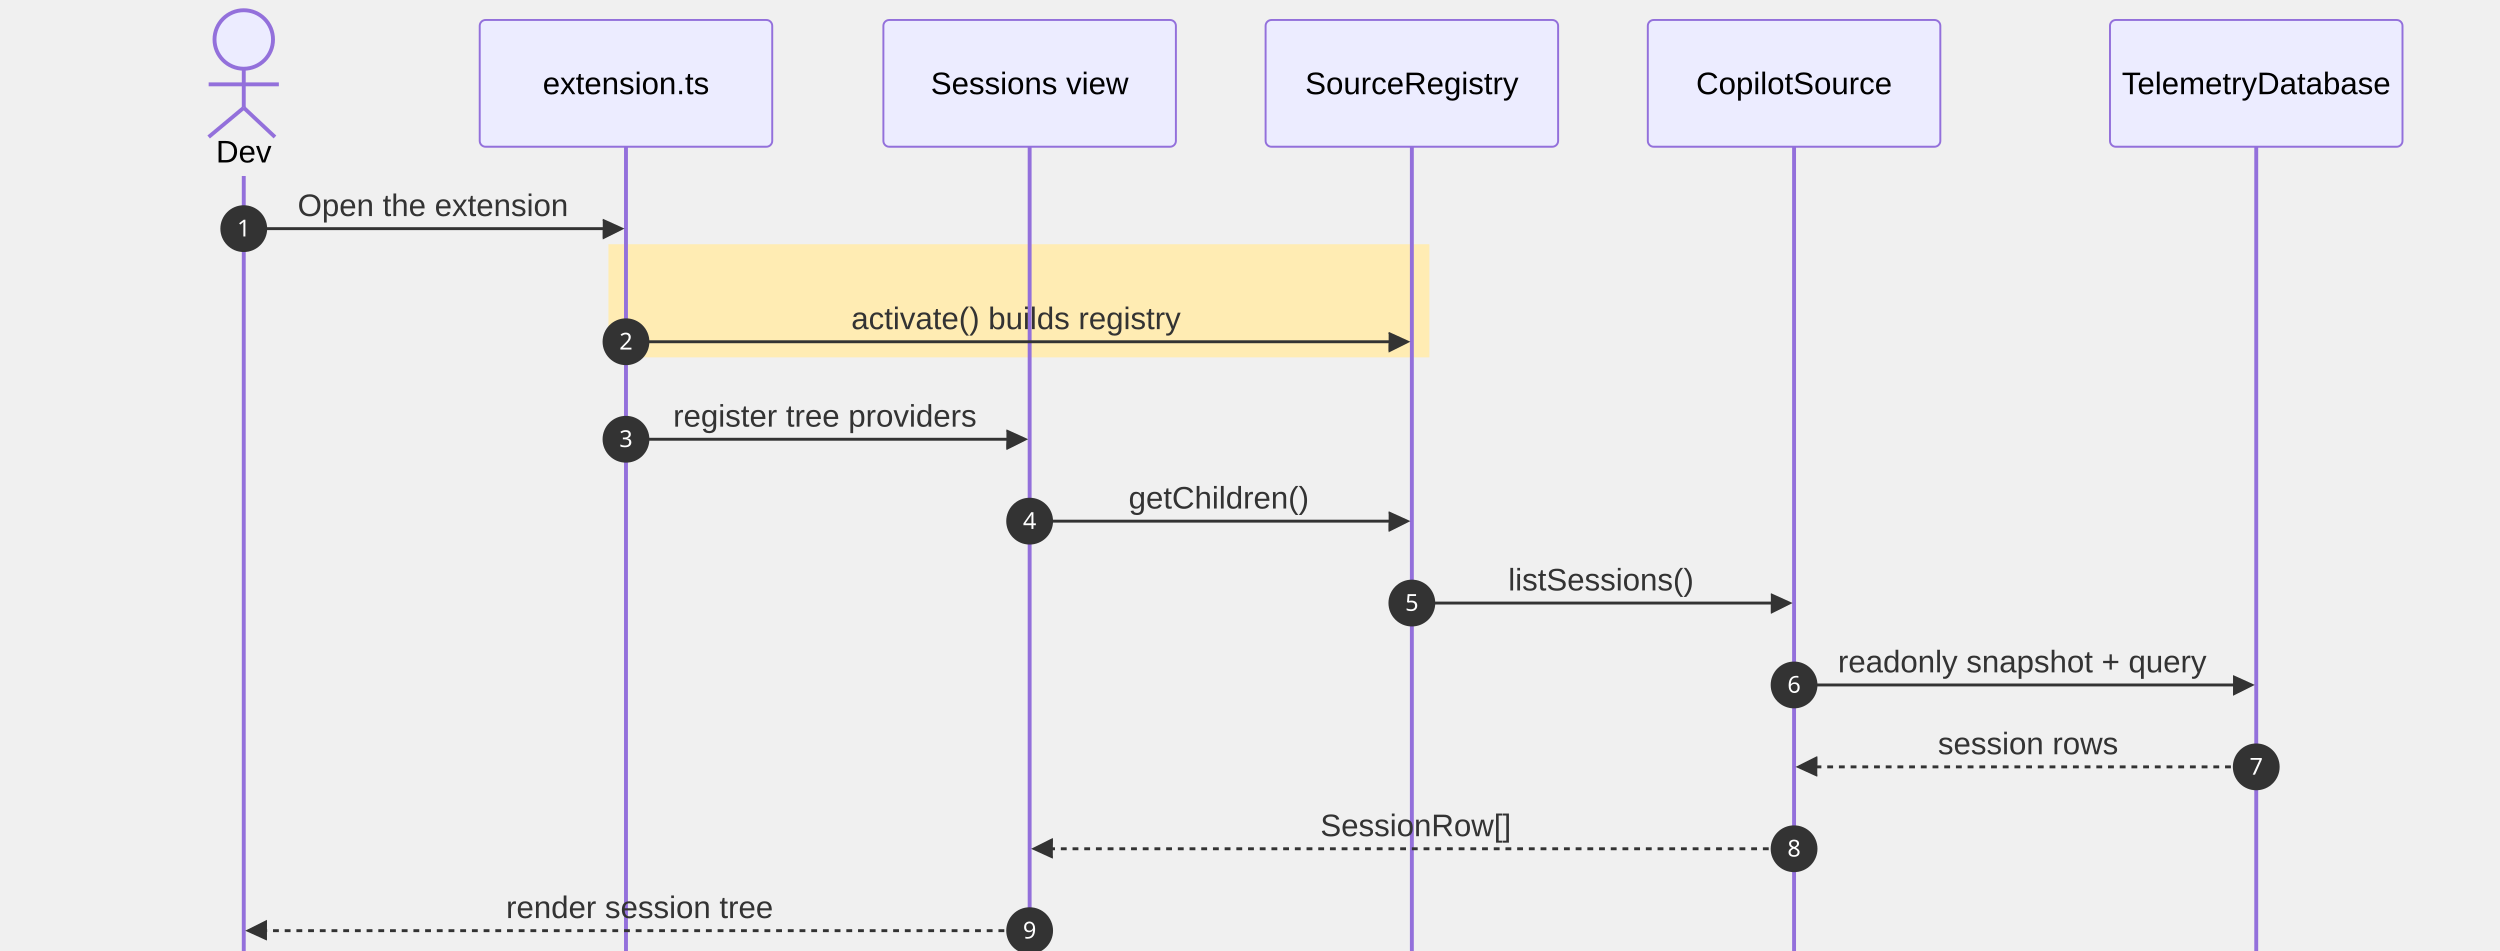
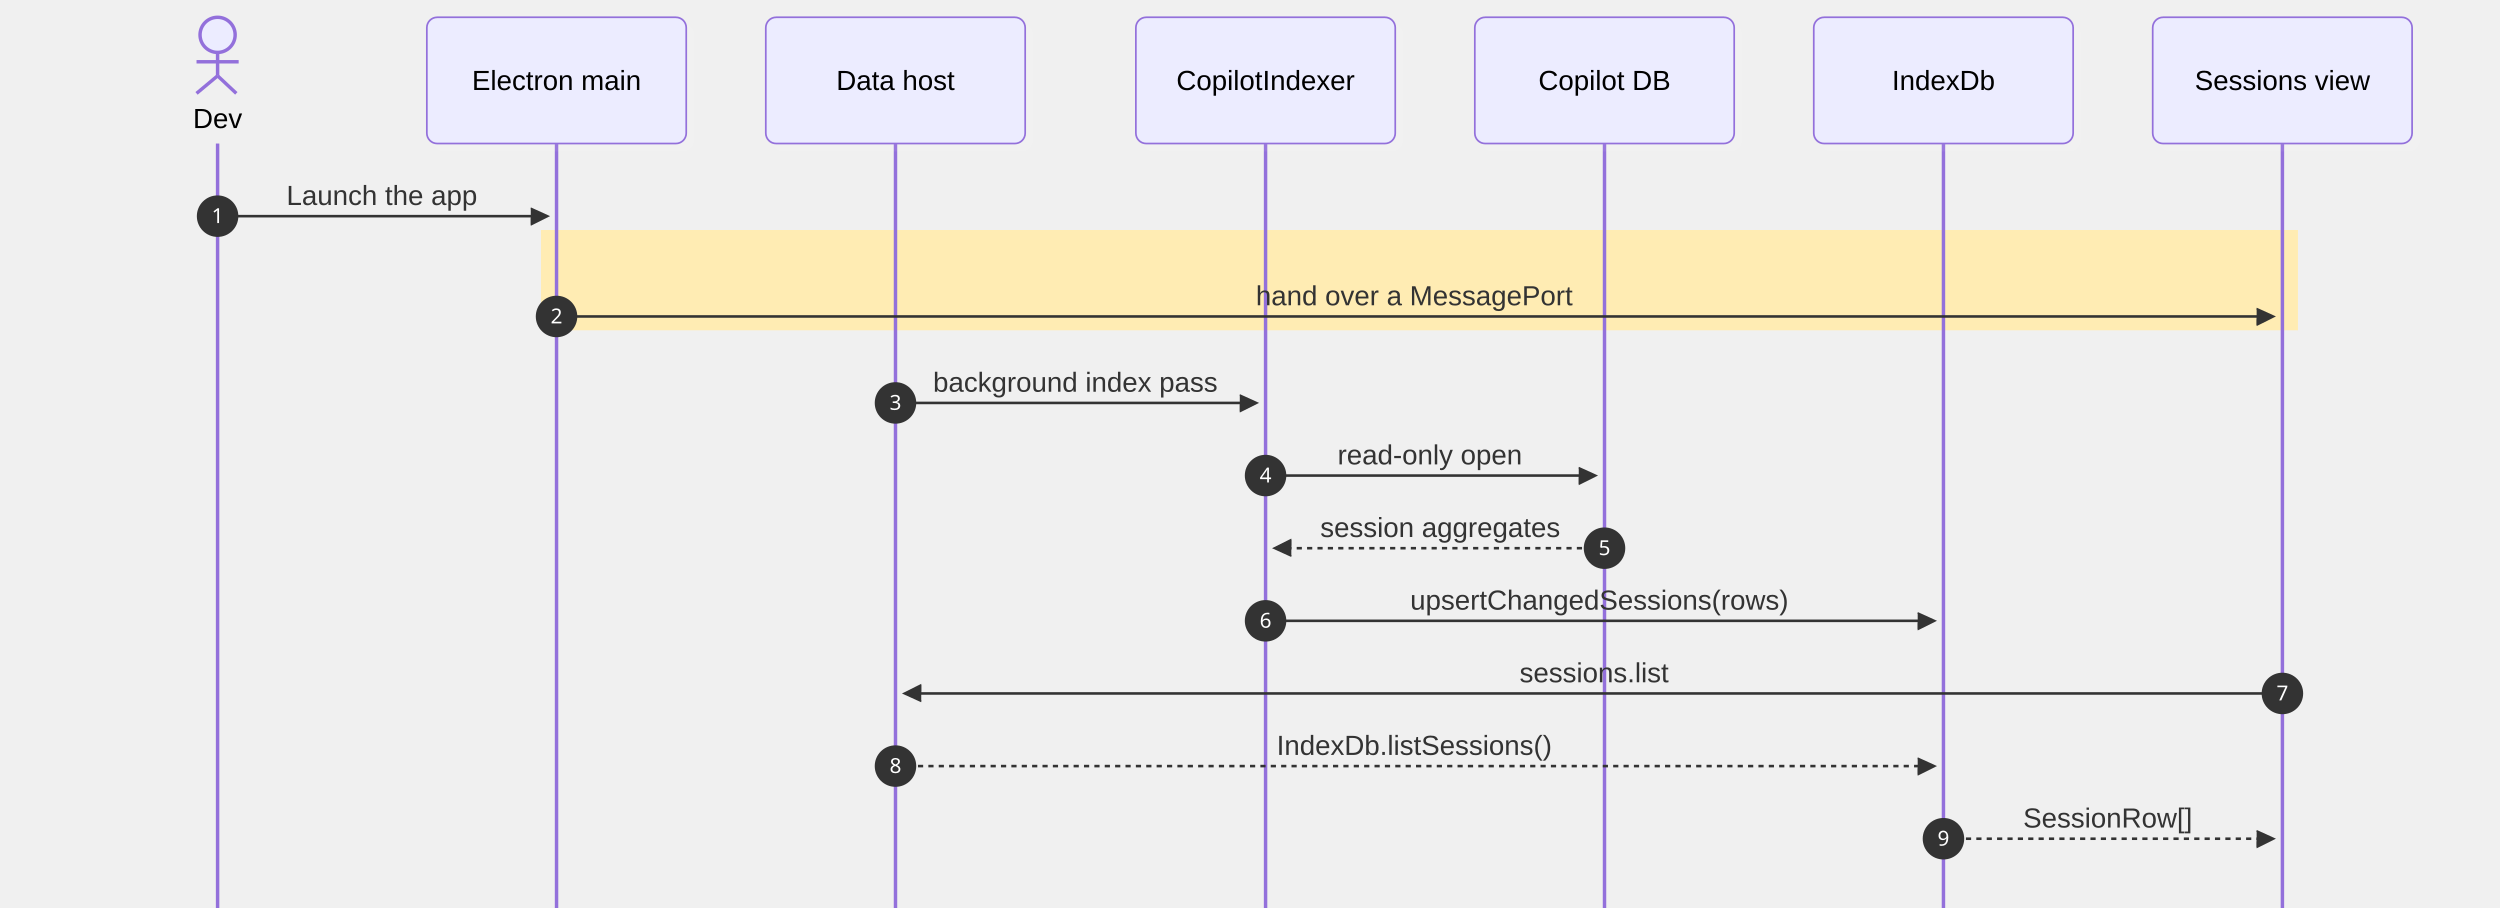
- <svg xmlns="http://www.w3.org/2000/svg" width="760" height="289" id="my-svg" style="max-width:760px;background-color:white;" viewBox="-50 -10 1282 487" role="graphics-document document" aria-roledescription="sequence">
-   <rect x="262" y="115" fill="rgb(255,236,179)" width="421" height="58" class="rect" />
+ <svg xmlns="http://www.w3.org/2000/svg" width="760" height="276" id="my-svg" style="max-width:760px;background-color:white;" viewBox="-50 -10 1444 525" role="graphics-document document" aria-roledescription="sequence">
+   <rect x="262" y="123" fill="rgb(255,236,179)" width="1016" height="58" class="rect" />
  <g>
-     <line id="actor5" x1="1107" y1="65" x2="1107" y2="2000" class="actor-line 200" stroke-width="0.5px" stroke="#999" name="DB" data-et="life-line" data-id="DB" />
-     <g id="root-5" data-et="participant" data-type="participant" data-id="DB">
-       <rect x="1032" y="0" fill="#eaeaea" stroke="#666" width="150" height="65" name="DB" rx="3" ry="3" class="actor actor-top" />
-       <text x="1107" y="32.5" dominant-baseline="central" alignment-baseline="central" class="actor actor-box" style="text-anchor: middle; font-size: 16px; font-weight: 400;">
-         <tspan x="1107" dy="0">TelemetryDatabase</tspan>
+     <line id="actor6" x1="1269" y1="73" x2="1269" y2="2000" class="actor-line 200" stroke-width="0.5px" stroke="#999" name="View" data-et="life-line" data-id="View" />
+     <g id="root-6" data-look="neo" data-et="participant" data-type="participant" data-id="View">
+       <rect x="1194" y="0" fill="#eaeaea" stroke="#666" width="150" height="73" name="View" rx="6" ry="6" class="actor actor-top" data-look="neo" filter="url(#my-svg-drop-shadow)" />
+       <text x="1269" y="36.5" dominant-baseline="central" alignment-baseline="central" class="actor actor-box" style="text-anchor: middle; font-size: 16px; font-weight: 400;">
+         <tspan x="1269" dy="0">Sessions view</tspan>
      </text>
    </g>
  </g>
  <g>
-     <line id="actor4" x1="870" y1="65" x2="870" y2="2000" class="actor-line 200" stroke-width="0.5px" stroke="#999" name="Src" data-et="life-line" data-id="Src" />
-     <g id="root-4" data-et="participant" data-type="participant" data-id="Src">
-       <rect x="795" y="0" fill="#eaeaea" stroke="#666" width="150" height="65" name="Src" rx="3" ry="3" class="actor actor-top" />
-       <text x="870" y="32.5" dominant-baseline="central" alignment-baseline="central" class="actor actor-box" style="text-anchor: middle; font-size: 16px; font-weight: 400;">
-         <tspan x="870" dy="0">CopilotSource</tspan>
+     <line id="actor5" x1="1073" y1="73" x2="1073" y2="2000" class="actor-line 200" stroke-width="0.5px" stroke="#999" name="Index" data-et="life-line" data-id="Index" />
+     <g id="root-5" data-look="neo" data-et="participant" data-type="participant" data-id="Index">
+       <rect x="998" y="0" fill="#eaeaea" stroke="#666" width="150" height="73" name="Index" rx="6" ry="6" class="actor actor-top" data-look="neo" filter="url(#my-svg-drop-shadow)" />
+       <text x="1073" y="36.5" dominant-baseline="central" alignment-baseline="central" class="actor actor-box" style="text-anchor: middle; font-size: 16px; font-weight: 400;">
+         <tspan x="1073" dy="0">IndexDb</tspan>
      </text>
    </g>
  </g>
  <g>
-     <line id="actor3" x1="674" y1="65" x2="674" y2="2000" class="actor-line 200" stroke-width="0.5px" stroke="#999" name="Reg" data-et="life-line" data-id="Reg" />
-     <g id="root-3" data-et="participant" data-type="participant" data-id="Reg">
-       <rect x="599" y="0" fill="#eaeaea" stroke="#666" width="150" height="65" name="Reg" rx="3" ry="3" class="actor actor-top" />
-       <text x="674" y="32.5" dominant-baseline="central" alignment-baseline="central" class="actor actor-box" style="text-anchor: middle; font-size: 16px; font-weight: 400;">
-         <tspan x="674" dy="0">SourceRegistry</tspan>
+     <line id="actor4" x1="877" y1="73" x2="877" y2="2000" class="actor-line 200" stroke-width="0.5px" stroke="#999" name="Cop" data-et="life-line" data-id="Cop" />
+     <g id="root-4" data-look="neo" data-et="participant" data-type="participant" data-id="Cop">
+       <rect x="802" y="0" fill="#eaeaea" stroke="#666" width="150" height="73" name="Cop" rx="6" ry="6" class="actor actor-top" data-look="neo" filter="url(#my-svg-drop-shadow)" />
+       <text x="877" y="36.5" dominant-baseline="central" alignment-baseline="central" class="actor actor-box" style="text-anchor: middle; font-size: 16px; font-weight: 400;">
+         <tspan x="877" dy="0">Copilot DB</tspan>
      </text>
    </g>
  </g>
  <g>
-     <line id="actor2" x1="478" y1="65" x2="478" y2="2000" class="actor-line 200" stroke-width="0.5px" stroke="#999" name="View" data-et="life-line" data-id="View" />
-     <g id="root-2" data-et="participant" data-type="participant" data-id="View">
-       <rect x="403" y="0" fill="#eaeaea" stroke="#666" width="150" height="65" name="View" rx="3" ry="3" class="actor actor-top" />
-       <text x="478" y="32.5" dominant-baseline="central" alignment-baseline="central" class="actor actor-box" style="text-anchor: middle; font-size: 16px; font-weight: 400;">
-         <tspan x="478" dy="0">Sessions view</tspan>
+     <line id="actor3" x1="681" y1="73" x2="681" y2="2000" class="actor-line 200" stroke-width="0.5px" stroke="#999" name="Idx" data-et="life-line" data-id="Idx" />
+     <g id="root-3" data-look="neo" data-et="participant" data-type="participant" data-id="Idx">
+       <rect x="606" y="0" fill="#eaeaea" stroke="#666" width="150" height="73" name="Idx" rx="6" ry="6" class="actor actor-top" data-look="neo" filter="url(#my-svg-drop-shadow)" />
+       <text x="681" y="36.5" dominant-baseline="central" alignment-baseline="central" class="actor actor-box" style="text-anchor: middle; font-size: 16px; font-weight: 400;">
+         <tspan x="681" dy="0">CopilotIndexer</tspan>
      </text>
    </g>
  </g>
  <g>
-     <line id="actor1" x1="271" y1="65" x2="271" y2="2000" class="actor-line 200" stroke-width="0.5px" stroke="#999" name="Ext" data-et="life-line" data-id="Ext" />
-     <g id="root-1" data-et="participant" data-type="participant" data-id="Ext">
-       <rect x="196" y="0" fill="#eaeaea" stroke="#666" width="150" height="65" name="Ext" rx="3" ry="3" class="actor actor-top" />
-       <text x="271" y="32.5" dominant-baseline="central" alignment-baseline="central" class="actor actor-box" style="text-anchor: middle; font-size: 16px; font-weight: 400;">
-         <tspan x="271" dy="0">extension.ts</tspan>
+     <line id="actor2" x1="467" y1="73" x2="467" y2="2000" class="actor-line 200" stroke-width="0.5px" stroke="#999" name="Host" data-et="life-line" data-id="Host" />
+     <g id="root-2" data-look="neo" data-et="participant" data-type="participant" data-id="Host">
+       <rect x="392" y="0" fill="#eaeaea" stroke="#666" width="150" height="73" name="Host" rx="6" ry="6" class="actor actor-top" data-look="neo" filter="url(#my-svg-drop-shadow)" />
+       <text x="467" y="36.5" dominant-baseline="central" alignment-baseline="central" class="actor actor-box" style="text-anchor: middle; font-size: 16px; font-weight: 400;">
+         <tspan x="467" dy="0">Data host</tspan>
      </text>
    </g>
  </g>
  <g>
-     <line id="actor0" x1="75" y1="80" x2="75" y2="2000" class="actor-line 200" stroke-width="0.5px" stroke="#999" name="Dev" data-et="life-line" data-id="Dev" />
+     <line id="actor1" x1="271" y1="73" x2="271" y2="2000" class="actor-line 200" stroke-width="0.5px" stroke="#999" name="Main" data-et="life-line" data-id="Main" />
+     <g id="root-1" data-look="neo" data-et="participant" data-type="participant" data-id="Main">
+       <rect x="196" y="0" fill="#eaeaea" stroke="#666" width="150" height="73" name="Main" rx="6" ry="6" class="actor actor-top" data-look="neo" filter="url(#my-svg-drop-shadow)" />
+       <text x="271" y="36.5" dominant-baseline="central" alignment-baseline="central" class="actor actor-box" style="text-anchor: middle; font-size: 16px; font-weight: 400;">
+         <tspan x="271" dy="0">Electron main</tspan>
+       </text>
+     </g>
  </g>
-   <style>#my-svg{font-family:"trebuchet ms",verdana,arial,sans-serif;font-size:15px;fill:#333;}@keyframes edge-animation-frame{from{stroke-dashoffset:0;}}@keyframes dash{to{stroke-dashoffset:0;}}#my-svg .edge-animation-slow{stroke-dasharray:9,5!important;stroke-dashoffset:900;animation:dash 50s linear infinite;stroke-linecap:round;}#my-svg .edge-animation-fast{stroke-dasharray:9,5!important;stroke-dashoffset:900;animation:dash 20s linear infinite;stroke-linecap:round;}#my-svg .error-icon{fill:#552222;}#my-svg .error-text{fill:#552222;stroke:#552222;}#my-svg .edge-thickness-normal{stroke-width:1px;}#my-svg .edge-thickness-thick{stroke-width:3.5px;}#my-svg .edge-pattern-solid{stroke-dasharray:0;}#my-svg .edge-thickness-invisible{stroke-width:0;fill:none;}#my-svg .edge-pattern-dashed{stroke-dasharray:3;}#my-svg .edge-pattern-dotted{stroke-dasharray:2;}#my-svg .marker{fill:#333333;stroke:#333333;}#my-svg .marker.cross{stroke:#333333;}#my-svg svg{font-family:"trebuchet ms",verdana,arial,sans-serif;font-size:15px;}#my-svg p{margin:0;}#my-svg .actor{stroke:#9370DB;fill:#ECECFF;stroke-width:1;}#my-svg rect.actor.outer-path[data-look="neo"]{filter:drop-shadow(1px 2px 2px rgba(185, 185, 185, 1));}#my-svg rect.note[data-look="neo"]{stroke:#aaaa33;fill:#fff5ad;filter:drop-shadow(1px 2px 2px rgba(185, 185, 185, 1));}#my-svg text.actor&gt;tspan{fill:black;stroke:none;}#my-svg .actor-line{stroke:#9370DB;}#my-svg .innerArc{stroke-width:1.5;stroke-dasharray:none;}#my-svg .messageLine0{stroke-width:1.5;stroke-dasharray:none;stroke:#333;}#my-svg .messageLine1{stroke-width:1.5;stroke-dasharray:2,2;stroke:#333;}#my-svg [id$="-arrowhead"] path{fill:#333;stroke:#333;}#my-svg .sequenceNumber{fill:white;}#my-svg [id$="-sequencenumber"]{fill:#333;}#my-svg [id$="-crosshead"] path{fill:#333;stroke:#333;}#my-svg .messageText{fill:#333;stroke:none;}#my-svg .labelBox{stroke:#9370DB;fill:#ECECFF;filter:none;}#my-svg .labelText,#my-svg .labelText&gt;tspan{fill:black;stroke:none;}#my-svg .loopText,#my-svg .loopText&gt;tspan{fill:black;stroke:none;}#my-svg .sectionTitle,#my-svg .sectionTitle&gt;tspan{fill:black;stroke:none;}#my-svg .loopLine{stroke-width:2px;stroke-dasharray:2,2;stroke:#9370DB;fill:#9370DB;}#my-svg .note{stroke:#aaaa33;fill:#fff5ad;}#my-svg .noteText,#my-svg .noteText&gt;tspan{fill:black;stroke:none;font-weight:normal;}#my-svg .activation0{fill:#f4f4f4;stroke:#666;}#my-svg .activation1{fill:#f4f4f4;stroke:#666;}#my-svg .activation2{fill:#f4f4f4;stroke:#666;}#my-svg .actorPopupMenu{position:absolute;}#my-svg .actorPopupMenuPanel{position:absolute;fill:#ECECFF;box-shadow:0px 8px 16px 0px rgba(0,0,0,0.2);filter:drop-shadow(3px 5px 2px rgb(0 0 0 / 0.4));}#my-svg .actor-man circle,#my-svg line{fill:#ECECFF;stroke-width:2px;}#my-svg g rect.rect{filter:drop-shadow(1px 2px 2px rgba(185, 185, 185, 1));stroke:#9370DB;}#my-svg .node .neo-node{stroke:#9370DB;}#my-svg [data-look="neo"].node rect,#my-svg [data-look="neo"].cluster rect,#my-svg [data-look="neo"].node polygon{stroke:#9370DB;filter:drop-shadow(1px 2px 2px rgba(185, 185, 185, 1));}#my-svg [data-look="neo"].swimlane.cluster rect{filter:none;}#my-svg [data-look="neo"].node path{stroke:#9370DB;stroke-width:1px;}#my-svg [data-look="neo"].node .outer-path{filter:drop-shadow(1px 2px 2px rgba(185, 185, 185, 1));}#my-svg [data-look="neo"].node .neo-line path{stroke:#9370DB;filter:none;}#my-svg [data-look="neo"].node circle{stroke:#9370DB;filter:drop-shadow(1px 2px 2px rgba(185, 185, 185, 1));}#my-svg [data-look="neo"].node circle .state-start{fill:#000000;}#my-svg [data-look="neo"].icon-shape .icon{fill:#9370DB;filter:drop-shadow(1px 2px 2px rgba(185, 185, 185, 1));}#my-svg [data-look="neo"].icon-shape .icon-neo path{stroke:#9370DB;filter:drop-shadow(1px 2px 2px rgba(185, 185, 185, 1));}#my-svg :root{--mermaid-font-family:"trebuchet ms",verdana,arial,sans-serif;}</style>
+   <g>
+     <line id="actor0" x1="75" y1="73" x2="75" y2="2000" class="actor-line 200" stroke-width="0.5px" stroke="#999" name="Dev" data-et="life-line" data-id="Dev" />
+   </g>
+   <style>#my-svg{font-family:"trebuchet ms",verdana,arial,sans-serif;font-size:15px;fill:#333;}@keyframes edge-animation-frame{from{stroke-dashoffset:0;}}@keyframes dash{to{stroke-dashoffset:0;}}#my-svg .edge-animation-slow{stroke-dasharray:9,5!important;stroke-dashoffset:900;animation:dash 50s linear infinite;stroke-linecap:round;}#my-svg .edge-animation-fast{stroke-dasharray:9,5!important;stroke-dashoffset:900;animation:dash 20s linear infinite;stroke-linecap:round;}#my-svg .error-icon{fill:#552222;}#my-svg .error-text{fill:#552222;stroke:#552222;}#my-svg .edge-thickness-normal{stroke-width:1px;}#my-svg .edge-thickness-thick{stroke-width:3.5px;}#my-svg .edge-pattern-solid{stroke-dasharray:0;}#my-svg .edge-thickness-invisible{stroke-width:0;fill:none;}#my-svg .edge-pattern-dashed{stroke-dasharray:3;}#my-svg .edge-pattern-dotted{stroke-dasharray:2;}#my-svg .marker{fill:#333333;stroke:#333333;}#my-svg .marker.cross{stroke:#333333;}#my-svg svg{font-family:"trebuchet ms",verdana,arial,sans-serif;font-size:15px;}#my-svg p{margin:0;}#my-svg .actor{stroke:#9370DB;fill:#ECECFF;stroke-width:1;}#my-svg rect.actor.outer-path[data-look="neo"]{filter:drop-shadow(1px 2px 2px rgba(185, 185, 185, 1));}#my-svg rect.note[data-look="neo"]{stroke:#aaaa33;fill:#fff5ad;filter:drop-shadow(1px 2px 2px rgba(185, 185, 185, 1));}#my-svg text.actor&gt;tspan{fill:black;stroke:none;}#my-svg .actor-line{stroke:#9370DB;}#my-svg .innerArc{stroke-width:1.5;stroke-dasharray:none;}#my-svg .messageLine0{stroke-width:1.5;stroke-dasharray:none;stroke:#333;}#my-svg .messageLine1{stroke-width:1.5;stroke-dasharray:2,2;stroke:#333;}#my-svg [id$="-arrowhead"] path{fill:#333;stroke:#333;}#my-svg .sequenceNumber{fill:white;}#my-svg [id$="-sequencenumber"]{fill:#333;}#my-svg [id$="-crosshead"] path{fill:#333;stroke:#333;}#my-svg .messageText{fill:#333;stroke:none;}#my-svg .labelBox{stroke:#9370DB;fill:#ECECFF;filter:drop-shadow(1px 2px 2px rgba(185, 185, 185, 1));}#my-svg .labelText,#my-svg .labelText&gt;tspan{fill:black;stroke:none;}#my-svg .loopText,#my-svg .loopText&gt;tspan{fill:black;stroke:none;}#my-svg .sectionTitle,#my-svg .sectionTitle&gt;tspan{fill:black;stroke:none;}#my-svg .loopLine{stroke-width:2px;stroke-dasharray:2,2;stroke:#9370DB;fill:#9370DB;}#my-svg .note{stroke:#aaaa33;fill:#fff5ad;}#my-svg .noteText,#my-svg .noteText&gt;tspan{fill:black;stroke:none;}#my-svg .activation0{fill:#f4f4f4;stroke:#666;}#my-svg .activation1{fill:#f4f4f4;stroke:#666;}#my-svg .activation2{fill:#f4f4f4;stroke:#666;}#my-svg .actorPopupMenu{position:absolute;}#my-svg .actorPopupMenuPanel{position:absolute;fill:#ECECFF;box-shadow:0px 8px 16px 0px rgba(0,0,0,0.2);filter:drop-shadow(3px 5px 2px rgb(0 0 0 / 0.4));}#my-svg .actor-man circle,#my-svg line{fill:#ECECFF;stroke-width:2px;}#my-svg g rect.rect{filter:drop-shadow(1px 2px 2px rgba(185, 185, 185, 1));stroke:#9370DB;}#my-svg .node .neo-node{stroke:#9370DB;}#my-svg [data-look="neo"].node rect,#my-svg [data-look="neo"].cluster rect,#my-svg [data-look="neo"].node polygon{stroke:#9370DB;filter:drop-shadow(1px 2px 2px rgba(185, 185, 185, 1));}#my-svg [data-look="neo"].swimlane.cluster rect{filter:none;}#my-svg [data-look="neo"].node path{stroke:#9370DB;stroke-width:1px;}#my-svg [data-look="neo"].node .outer-path{filter:drop-shadow(1px 2px 2px rgba(185, 185, 185, 1));}#my-svg [data-look="neo"].node .neo-line path{stroke:#9370DB;filter:none;}#my-svg [data-look="neo"].node circle{stroke:#9370DB;filter:drop-shadow(1px 2px 2px rgba(185, 185, 185, 1));}#my-svg [data-look="neo"].node circle .state-start{fill:#000000;}#my-svg [data-look="neo"].icon-shape .icon{fill:#9370DB;filter:drop-shadow(1px 2px 2px rgba(185, 185, 185, 1));}#my-svg [data-look="neo"].icon-shape .icon-neo path{stroke:#9370DB;filter:drop-shadow(1px 2px 2px rgba(185, 185, 185, 1));}#my-svg :root{--mermaid-font-family:"trebuchet ms",verdana,arial,sans-serif;}</style>
  <g />
  <defs>
    <symbol id="my-svg-computer" width="24" height="24">
      <path transform="scale(.5)" d="M2 2v13h20v-13h-20zm18 11h-16v-9h16v9zm-10.228 6l.466-1h3.524l.467 1h-4.457zm14.228 3h-24l2-6h2.104l-1.33 4h18.45l-1.297-4h2.073l2 6zm-5-10h-14v-7h14v7z" />
    </symbol>
  </defs>
  <defs>
    <symbol id="my-svg-database" fill-rule="evenodd" clip-rule="evenodd">
      <path transform="scale(.5)" d="M12.258.001l.256.004.255.005.253.008.251.01.249.012.247.015.246.016.242.019.241.02.239.023.236.024.233.027.231.028.229.031.225.032.223.034.22.036.217.038.214.04.211.041.208.043.205.045.201.046.198.048.194.05.191.051.187.053.183.054.18.056.175.057.172.059.168.06.163.061.16.063.155.064.15.066.074.033.073.033.071.034.07.034.069.035.068.035.067.035.066.035.064.036.064.036.062.036.06.036.06.037.058.037.058.037.055.038.055.038.053.038.052.038.051.039.05.039.048.039.047.039.045.04.044.04.043.04.041.04.04.041.039.041.037.041.036.041.034.041.033.042.032.042.03.042.029.042.027.042.026.043.024.043.023.043.021.043.02.043.018.044.017.043.015.044.013.044.012.044.011.045.009.044.007.045.006.045.004.045.002.045.001.045v17l-.001.045-.002.045-.004.045-.006.045-.007.045-.009.044-.011.045-.012.044-.013.044-.015.044-.017.043-.018.044-.02.043-.021.043-.023.043-.024.043-.026.043-.027.042-.029.042-.03.042-.032.042-.033.042-.034.041-.036.041-.037.041-.039.041-.04.041-.041.04-.043.04-.044.04-.045.04-.047.039-.048.039-.05.039-.051.039-.052.038-.053.038-.055.038-.055.038-.058.037-.058.037-.06.037-.06.036-.062.036-.064.036-.064.036-.066.035-.067.035-.068.035-.069.035-.07.034-.071.034-.073.033-.074.033-.15.066-.155.064-.16.063-.163.061-.168.06-.172.059-.175.057-.18.056-.183.054-.187.053-.191.051-.194.05-.198.048-.201.046-.205.045-.208.043-.211.041-.214.04-.217.038-.22.036-.223.034-.225.032-.229.031-.231.028-.233.027-.236.024-.239.023-.241.02-.242.019-.246.016-.247.015-.249.012-.251.01-.253.008-.255.005-.256.004-.258.001-.258-.001-.256-.004-.255-.005-.253-.008-.251-.01-.249-.012-.247-.015-.245-.016-.243-.019-.241-.02-.238-.023-.236-.024-.234-.027-.231-.028-.228-.031-.226-.032-.223-.034-.22-.036-.217-.038-.214-.04-.211-.041-.208-.043-.204-.045-.201-.046-.198-.048-.195-.05-.19-.051-.187-.053-.184-.054-.179-.056-.176-.057-.172-.059-.167-.06-.164-.061-.159-.063-.155-.064-.151-.066-.074-.033-.072-.033-.072-.034-.07-.034-.069-.035-.068-.035-.067-.035-.066-.035-.064-.036-.063-.036-.062-.036-.061-.036-.06-.037-.058-.037-.057-.037-.056-.038-.055-.038-.053-.038-.052-.038-.051-.039-.049-.039-.049-.039-.046-.039-.046-.04-.044-.04-.043-.04-.041-.04-.04-.041-.039-.041-.037-.041-.036-.041-.034-.041-.033-.042-.032-.042-.03-.042-.029-.042-.027-.042-.026-.043-.024-.043-.023-.043-.021-.043-.02-.043-.018-.044-.017-.043-.015-.044-.013-.044-.012-.044-.011-.045-.009-.044-.007-.045-.006-.045-.004-.045-.002-.045-.001-.045v-17l.001-.045.002-.045.004-.045.006-.045.007-.045.009-.044.011-.045.012-.044.013-.044.015-.044.017-.043.018-.044.02-.043.021-.043.023-.043.024-.043.026-.043.027-.042.029-.042.03-.042.032-.042.033-.042.034-.041.036-.041.037-.041.039-.041.04-.041.041-.04.043-.04.044-.04.046-.04.046-.039.049-.039.049-.039.051-.039.052-.038.053-.038.055-.038.056-.038.057-.037.058-.037.06-.037.061-.036.062-.036.063-.036.064-.036.066-.035.067-.035.068-.035.069-.035.07-.034.072-.034.072-.033.074-.033.151-.066.155-.064.159-.063.164-.061.167-.06.172-.059.176-.057.179-.056.184-.054.187-.053.19-.051.195-.05.198-.048.201-.046.204-.045.208-.043.211-.041.214-.04.217-.038.22-.036.223-.034.226-.032.228-.031.231-.028.234-.027.236-.024.238-.023.241-.02.243-.019.245-.016.247-.015.249-.012.251-.01.253-.008.255-.005.256-.004.258-.001.258.001zm-9.258 20.499v.01l.001.021.003.021.004.022.005.021.006.022.007.022.009.023.01.022.011.023.012.023.013.023.015.023.016.024.017.023.018.024.019.024.021.024.022.025.023.024.024.025.052.049.056.05.061.051.066.051.07.051.075.051.079.052.084.052.088.052.092.052.097.052.102.051.105.052.11.052.114.051.119.051.123.051.127.05.131.05.135.05.139.048.144.049.147.047.152.047.155.047.16.045.163.045.167.043.171.043.176.041.178.041.183.039.187.039.19.037.194.035.197.035.202.033.204.031.209.03.212.029.216.027.219.025.222.024.226.021.23.02.233.018.236.016.24.015.243.012.246.01.249.008.253.005.256.004.259.001.26-.001.257-.004.254-.005.25-.008.247-.011.244-.012.241-.014.237-.016.233-.018.231-.021.226-.021.224-.024.22-.026.216-.027.212-.028.21-.031.205-.031.202-.034.198-.034.194-.036.191-.037.187-.039.183-.04.179-.04.175-.042.172-.043.168-.044.163-.045.16-.046.155-.046.152-.047.148-.048.143-.049.139-.049.136-.05.131-.05.126-.05.123-.051.118-.052.114-.051.11-.052.106-.052.101-.052.096-.052.092-.052.088-.053.083-.051.079-.052.074-.052.07-.051.065-.051.06-.051.056-.05.051-.05.023-.024.023-.025.021-.024.02-.024.019-.024.018-.024.017-.024.015-.023.014-.024.013-.023.012-.023.01-.023.01-.022.008-.022.006-.022.006-.022.004-.022.004-.021.001-.021.001-.021v-4.127l-.077.055-.08.053-.083.054-.085.053-.087.052-.09.052-.093.051-.095.05-.097.05-.1.049-.102.049-.105.048-.106.047-.109.047-.111.046-.114.045-.115.045-.118.044-.12.043-.122.042-.124.042-.126.041-.128.04-.13.04-.132.038-.134.038-.135.037-.138.037-.139.035-.142.035-.143.034-.144.033-.147.032-.148.031-.15.03-.151.03-.153.029-.154.027-.156.027-.158.026-.159.025-.161.024-.162.023-.163.022-.165.021-.166.02-.167.019-.169.018-.169.017-.171.016-.173.015-.173.014-.175.013-.175.012-.177.011-.178.01-.179.008-.179.008-.181.006-.182.005-.182.004-.184.003-.184.002h-.37l-.184-.002-.184-.003-.182-.004-.182-.005-.181-.006-.179-.008-.179-.008-.178-.01-.176-.011-.176-.012-.175-.013-.173-.014-.172-.015-.171-.016-.17-.017-.169-.018-.167-.019-.166-.02-.165-.021-.163-.022-.162-.023-.161-.024-.159-.025-.157-.026-.156-.027-.155-.027-.153-.029-.151-.03-.15-.03-.148-.031-.146-.032-.145-.033-.143-.034-.141-.035-.14-.035-.137-.037-.136-.037-.134-.038-.132-.038-.13-.04-.128-.04-.126-.041-.124-.042-.122-.042-.12-.044-.117-.043-.116-.045-.113-.045-.112-.046-.109-.047-.106-.047-.105-.048-.102-.049-.1-.049-.097-.05-.095-.05-.093-.052-.09-.051-.087-.052-.085-.053-.083-.054-.08-.054-.077-.054v4.127zm0-5.654v.011l.001.021.003.021.004.021.005.022.006.022.007.022.009.022.01.022.011.023.012.023.013.023.015.024.016.023.017.024.018.024.019.024.021.024.022.024.023.025.024.024.052.05.056.05.061.05.066.051.07.051.075.052.079.051.084.052.088.052.092.052.097.052.102.052.105.052.11.051.114.051.119.052.123.05.127.051.131.05.135.049.139.049.144.048.147.048.152.047.155.046.16.045.163.045.167.044.171.042.176.042.178.04.183.04.187.038.19.037.194.036.197.034.202.033.204.032.209.03.212.028.216.027.219.025.222.024.226.022.23.02.233.018.236.016.24.014.243.012.246.01.249.008.253.006.256.003.259.001.26-.001.257-.003.254-.006.25-.008.247-.01.244-.012.241-.015.237-.016.233-.018.231-.02.226-.022.224-.024.22-.025.216-.027.212-.029.21-.03.205-.032.202-.033.198-.035.194-.036.191-.037.187-.039.183-.039.179-.041.175-.042.172-.043.168-.044.163-.045.16-.045.155-.047.152-.047.148-.048.143-.048.139-.05.136-.049.131-.05.126-.051.123-.051.118-.051.114-.052.11-.052.106-.052.101-.052.096-.052.092-.052.088-.052.083-.052.079-.052.074-.051.07-.052.065-.051.06-.05.056-.051.051-.049.023-.025.023-.024.021-.025.02-.024.019-.024.018-.024.017-.024.015-.023.014-.023.013-.024.012-.022.01-.023.01-.023.008-.022.006-.022.006-.022.004-.021.004-.022.001-.021.001-.021v-4.139l-.077.054-.08.054-.083.054-.085.052-.087.053-.09.051-.093.051-.095.051-.097.05-.1.049-.102.049-.105.048-.106.047-.109.047-.111.046-.114.045-.115.044-.118.044-.12.044-.122.042-.124.042-.126.041-.128.04-.13.039-.132.039-.134.038-.135.037-.138.036-.139.036-.142.035-.143.033-.144.033-.147.033-.148.031-.15.03-.151.03-.153.028-.154.028-.156.027-.158.026-.159.025-.161.024-.162.023-.163.022-.165.021-.166.02-.167.019-.169.018-.169.017-.171.016-.173.015-.173.014-.175.013-.175.012-.177.011-.178.009-.179.009-.179.007-.181.007-.182.005-.182.004-.184.003-.184.002h-.37l-.184-.002-.184-.003-.182-.004-.182-.005-.181-.007-.179-.007-.179-.009-.178-.009-.176-.011-.176-.012-.175-.013-.173-.014-.172-.015-.171-.016-.17-.017-.169-.018-.167-.019-.166-.02-.165-.021-.163-.022-.162-.023-.161-.024-.159-.025-.157-.026-.156-.027-.155-.028-.153-.028-.151-.03-.15-.03-.148-.031-.146-.033-.145-.033-.143-.033-.141-.035-.14-.036-.137-.036-.136-.037-.134-.038-.132-.039-.13-.039-.128-.04-.126-.041-.124-.042-.122-.043-.12-.043-.117-.044-.116-.044-.113-.046-.112-.046-.109-.046-.106-.047-.105-.048-.102-.049-.1-.049-.097-.05-.095-.051-.093-.051-.09-.051-.087-.053-.085-.052-.083-.054-.08-.054-.077-.054v4.139zm0-5.666v.011l.001.02.003.022.004.021.005.022.006.021.007.022.009.023.01.022.011.023.012.023.013.023.015.023.016.024.017.024.018.023.019.024.021.025.022.024.023.024.024.025.052.05.056.05.061.05.066.051.07.051.075.052.079.051.084.052.088.052.092.052.097.052.102.052.105.051.11.052.114.051.119.051.123.051.127.05.131.05.135.05.139.049.144.048.147.048.152.047.155.046.16.045.163.045.167.043.171.043.176.042.178.04.183.04.187.038.19.037.194.036.197.034.202.033.204.032.209.03.212.028.216.027.219.025.222.024.226.021.23.02.233.018.236.017.24.014.243.012.246.01.249.008.253.006.256.003.259.001.26-.001.257-.003.254-.006.25-.008.247-.01.244-.013.241-.014.237-.016.233-.018.231-.02.226-.022.224-.024.22-.025.216-.027.212-.029.21-.03.205-.032.202-.033.198-.035.194-.036.191-.037.187-.039.183-.039.179-.041.175-.042.172-.043.168-.044.163-.045.16-.045.155-.047.152-.047.148-.048.143-.049.139-.049.136-.049.131-.051.126-.05.123-.051.118-.052.114-.051.11-.052.106-.052.101-.052.096-.052.092-.052.088-.052.083-.052.079-.052.074-.052.07-.051.065-.051.06-.051.056-.05.051-.049.023-.025.023-.025.021-.024.02-.024.019-.024.018-.024.017-.024.015-.023.014-.024.013-.023.012-.023.01-.022.01-.023.008-.022.006-.022.006-.022.004-.022.004-.021.001-.021.001-.021v-4.153l-.077.054-.08.054-.083.053-.085.053-.087.053-.09.051-.093.051-.095.051-.097.05-.1.049-.102.048-.105.048-.106.048-.109.046-.111.046-.114.046-.115.044-.118.044-.12.043-.122.043-.124.042-.126.041-.128.04-.13.039-.132.039-.134.038-.135.037-.138.036-.139.036-.142.034-.143.034-.144.033-.147.032-.148.032-.15.03-.151.03-.153.028-.154.028-.156.027-.158.026-.159.024-.161.024-.162.023-.163.023-.165.021-.166.02-.167.019-.169.018-.169.017-.171.016-.173.015-.173.014-.175.013-.175.012-.177.01-.178.01-.179.009-.179.007-.181.006-.182.006-.182.004-.184.003-.184.001-.185.001-.185-.001-.184-.001-.184-.003-.182-.004-.182-.006-.181-.006-.179-.007-.179-.009-.178-.01-.176-.01-.176-.012-.175-.013-.173-.014-.172-.015-.171-.016-.17-.017-.169-.018-.167-.019-.166-.02-.165-.021-.163-.023-.162-.023-.161-.024-.159-.024-.157-.026-.156-.027-.155-.028-.153-.028-.151-.03-.15-.03-.148-.032-.146-.032-.145-.033-.143-.034-.141-.034-.14-.036-.137-.036-.136-.037-.134-.038-.132-.039-.13-.039-.128-.041-.126-.041-.124-.041-.122-.043-.12-.043-.117-.044-.116-.044-.113-.046-.112-.046-.109-.046-.106-.048-.105-.048-.102-.048-.1-.05-.097-.049-.095-.051-.093-.051-.09-.052-.087-.052-.085-.053-.083-.053-.08-.054-.077-.054v4.153zm8.74-8.179l-.257.004-.254.005-.25.008-.247.011-.244.012-.241.014-.237.016-.233.018-.231.021-.226.022-.224.023-.22.026-.216.027-.212.028-.21.031-.205.032-.202.033-.198.034-.194.036-.191.038-.187.038-.183.04-.179.041-.175.042-.172.043-.168.043-.163.045-.16.046-.155.046-.152.048-.148.048-.143.048-.139.049-.136.05-.131.05-.126.051-.123.051-.118.051-.114.052-.11.052-.106.052-.101.052-.096.052-.092.052-.088.052-.083.052-.079.052-.074.051-.07.052-.065.051-.06.05-.056.05-.051.05-.023.025-.023.024-.021.024-.02.025-.019.024-.018.024-.017.023-.015.024-.014.023-.013.023-.012.023-.01.023-.01.022-.008.022-.006.023-.006.021-.004.022-.004.021-.001.021-.001.021.001.021.001.021.004.021.004.022.006.021.006.023.008.022.01.022.01.023.012.023.013.023.014.023.015.024.017.023.018.024.019.024.02.025.021.024.023.024.023.025.051.05.056.05.06.05.065.051.07.052.074.051.079.052.083.052.088.052.092.052.096.052.101.052.106.052.11.052.114.052.118.051.123.051.126.051.131.05.136.05.139.049.143.048.148.048.152.048.155.046.16.046.163.045.168.043.172.043.175.042.179.041.183.04.187.038.191.038.194.036.198.034.202.033.205.032.21.031.212.028.216.027.22.026.224.023.226.022.231.021.233.018.237.016.241.014.244.012.247.011.25.008.254.005.257.004.26.001.26-.001.257-.004.254-.005.25-.008.247-.011.244-.012.241-.014.237-.016.233-.018.231-.021.226-.022.224-.023.22-.026.216-.027.212-.028.21-.031.205-.032.202-.033.198-.034.194-.036.191-.038.187-.038.183-.04.179-.041.175-.042.172-.043.168-.043.163-.045.16-.046.155-.046.152-.048.148-.048.143-.048.139-.049.136-.05.131-.05.126-.051.123-.051.118-.051.114-.052.11-.052.106-.052.101-.052.096-.052.092-.052.088-.052.083-.052.079-.052.074-.051.07-.052.065-.051.06-.05.056-.05.051-.05.023-.025.023-.024.021-.024.02-.025.019-.024.018-.024.017-.023.015-.024.014-.023.013-.023.012-.023.01-.023.01-.022.008-.022.006-.023.006-.021.004-.022.004-.021.001-.021.001-.021-.001-.021-.001-.021-.004-.021-.004-.022-.006-.021-.006-.023-.008-.022-.01-.022-.01-.023-.012-.023-.013-.023-.014-.023-.015-.024-.017-.023-.018-.024-.019-.024-.02-.025-.021-.024-.023-.024-.023-.025-.051-.05-.056-.05-.06-.05-.065-.051-.07-.052-.074-.051-.079-.052-.083-.052-.088-.052-.092-.052-.096-.052-.101-.052-.106-.052-.11-.052-.114-.052-.118-.051-.123-.051-.126-.051-.131-.05-.136-.05-.139-.049-.143-.048-.148-.048-.152-.048-.155-.046-.16-.046-.163-.045-.168-.043-.172-.043-.175-.042-.179-.041-.183-.04-.187-.038-.191-.038-.194-.036-.198-.034-.202-.033-.205-.032-.21-.031-.212-.028-.216-.027-.22-.026-.224-.023-.226-.022-.231-.021-.233-.018-.237-.016-.241-.014-.244-.012-.247-.011-.25-.008-.254-.005-.257-.004-.26-.001-.26.001z" />
    </symbol>
  </defs>
  <defs>
    <symbol id="my-svg-clock" width="24" height="24">
      <path transform="scale(.5)" d="M12 2c5.514 0 10 4.486 10 10s-4.486 10-10 10-10-4.486-10-10 4.486-10 10-10zm0-2c-6.627 0-12 5.373-12 12s5.373 12 12 12 12-5.373 12-12-5.373-12-12-12zm5.848 12.459c.202.038.202.333.001.372-1.907.361-6.045 1.111-6.547 1.111-.719 0-1.301-.582-1.301-1.301 0-.512.77-5.447 1.125-7.445.034-.192.312-.181.343.014l.985 6.238 5.394 1.011z" />
    </symbol>
  </defs>
  <defs>
    <marker id="my-svg-arrowhead" refX="7.9" refY="5" markerUnits="userSpaceOnUse" markerWidth="12" markerHeight="12" orient="auto-start-reverse">
      <path d="M -1 0 L 10 5 L 0 10 z" />
    </marker>
  </defs>
  <defs>
    <marker id="my-svg-crosshead" markerWidth="15" markerHeight="8" orient="auto" refX="4" refY="4.5">
      <path fill="none" stroke="#000000" stroke-width="1pt" d="M 1,2 L 6,7 M 6,2 L 1,7" style="stroke-dasharray: 0, 0;" />
    </marker>
  </defs>
  <defs>
    <marker id="my-svg-filled-head" refX="15.5" refY="7" markerWidth="20" markerHeight="28" orient="auto">
      <path d="M 18,7 L9,13 L14,7 L9,1 Z" />
    </marker>
  </defs>
  <defs>
    <marker id="my-svg-sequencenumber" refX="15" refY="15" markerWidth="60" markerHeight="40" orient="auto">
      <circle cx="15" cy="15" r="6" />
    </marker>
  </defs>
  <defs>
    <marker id="my-svg-solidTopArrowHead" refX="7.9" refY="7.25" markerUnits="userSpaceOnUse" markerWidth="12" markerHeight="12" orient="auto-start-reverse">
      <path d="M 0 0 L 10 8 L 0 8 z" />
    </marker>
  </defs>
  <defs>
    <marker id="my-svg-solidBottomArrowHead" refX="7.9" refY="0.75" markerUnits="userSpaceOnUse" markerWidth="12" markerHeight="12" orient="auto-start-reverse">
      <path d="M 0 0 L 10 0 L 0 8 z" />
    </marker>
  </defs>
  <defs>
    <marker id="my-svg-stickTopArrowHead" refX="7.5" refY="7" markerUnits="userSpaceOnUse" markerWidth="12" markerHeight="12" orient="auto-start-reverse">
      <path d="M 0 0 L 7 7" stroke="black" stroke-width="1.5" fill="none" />
    </marker>
  </defs>
  <defs>
    <marker id="my-svg-stickBottomArrowHead" refX="7.5" refY="0" markerUnits="userSpaceOnUse" markerWidth="12" markerHeight="12" orient="auto-start-reverse">
      <path d="M 0 7 L 7 0" stroke="black" stroke-width="1.5" fill="none" />
    </marker>
  </defs>
+   <defs>
+     <filter id="my-svg-drop-shadow" height="130%" width="130%">
+       <feDropShadow dx="4" dy="4" stdDeviation="0" flood-opacity="0.06" flood-color="#FFFFFF" />
+     </filter>
+   </defs>
  <g class="actor-man actor-top" name="Dev" data-et="participant" data-type="actor" data-id="Dev" style="stroke: rgb(147, 112, 219);">
-     <line id="actor-man-torso0" x1="75" y1="25" x2="75" y2="45" />
-     <line id="actor-man-arms0" x1="57" y1="33" x2="93" y2="33" />
-     <line x1="57" y1="60" x2="75" y2="45" />
-     <line x1="75" y1="45" x2="91" y2="60" />
-     <circle cx="75" cy="10" r="15" width="150" height="65" />
-     <text x="75" y="67.5" dominant-baseline="central" alignment-baseline="central" class="actor actor-man" style="text-anchor: middle; font-size: 16px; font-weight: 400;">
+     <line id="actor-man-torso0" x1="75" y1="20.308" x2="75" y2="33.846" />
+     <line id="actor-man-arms0" x1="62.815" y1="25.723" x2="87.185" y2="25.723" />
+     <line x1="62.815" y1="44" x2="75" y2="33.846" />
+     <line x1="75" y1="33.846" x2="85.831" y2="44" />
+     <circle cx="75" cy="10.154" r="10.154" width="150" height="73" />
+     <text x="75" y="58.5" dominant-baseline="central" alignment-baseline="central" class="actor actor-man" style="text-anchor: middle; font-size: 16px; font-weight: 400;">
      <tspan x="75" dy="0">Dev</tspan>
    </text>
  </g>
-   <text x="172" y="80" text-anchor="middle" dominant-baseline="middle" alignment-baseline="middle" class="messageText" dy="1em" style="font-size: 16px; font-weight: 400;">Open the extension</text>
-   <line x1="82" y1="107" x2="267" y2="107" class="messageLine0" data-et="message" data-id="i1" data-from="Dev" data-to="Ext" stroke-width="2" stroke="none" marker-end="url(#my-svg-arrowhead)" style="fill: none;" />
-   <line x1="75" y1="107" x2="75" y2="107" stroke-width="0" marker-start="url(#my-svg-sequencenumber)" />
-   <text x="75" y="111" font-family="sans-serif" font-size="12px" text-anchor="middle" class="sequenceNumber">1</text>
-   <text x="471" y="138" text-anchor="middle" dominant-baseline="middle" alignment-baseline="middle" class="messageText" dy="1em" style="font-size: 16px; font-weight: 400;">activate() builds registry</text>
-   <line x1="278" y1="165" x2="670" y2="165" class="messageLine0" data-et="message" data-id="i3" data-from="Ext" data-to="Reg" stroke-width="2" stroke="none" marker-end="url(#my-svg-arrowhead)" style="fill: none;" />
-   <line x1="271" y1="165" x2="271" y2="165" stroke-width="0" marker-start="url(#my-svg-sequencenumber)" />
-   <text x="271" y="169" font-family="sans-serif" font-size="12px" text-anchor="middle" class="sequenceNumber">2</text>
-   <text x="373" y="188" text-anchor="middle" dominant-baseline="middle" alignment-baseline="middle" class="messageText" dy="1em" style="font-size: 16px; font-weight: 400;">register tree providers</text>
-   <line x1="278" y1="215" x2="474" y2="215" class="messageLine0" data-et="message" data-id="i5" data-from="Ext" data-to="View" stroke-width="2" stroke="none" marker-end="url(#my-svg-arrowhead)" style="fill: none;" />
-   <line x1="271" y1="215" x2="271" y2="215" stroke-width="0" marker-start="url(#my-svg-sequencenumber)" />
-   <text x="271" y="219" font-family="sans-serif" font-size="12px" text-anchor="middle" class="sequenceNumber">3</text>
-   <text x="575" y="230" text-anchor="middle" dominant-baseline="middle" alignment-baseline="middle" class="messageText" dy="1em" style="font-size: 16px; font-weight: 400;">getChildren()</text>
-   <line x1="485" y1="257" x2="670" y2="257" class="messageLine0" data-et="message" data-id="i6" data-from="View" data-to="Reg" stroke-width="2" stroke="none" marker-end="url(#my-svg-arrowhead)" style="fill: none;" />
-   <line x1="478" y1="257" x2="478" y2="257" stroke-width="0" marker-start="url(#my-svg-sequencenumber)" />
-   <text x="478" y="261" font-family="sans-serif" font-size="12px" text-anchor="middle" class="sequenceNumber">4</text>
-   <text x="771" y="272" text-anchor="middle" dominant-baseline="middle" alignment-baseline="middle" class="messageText" dy="1em" style="font-size: 16px; font-weight: 400;">listSessions()</text>
-   <line x1="681" y1="299" x2="866" y2="299" class="messageLine0" data-et="message" data-id="i7" data-from="Reg" data-to="Src" stroke-width="2" stroke="none" marker-end="url(#my-svg-arrowhead)" style="fill: none;" />
-   <line x1="674" y1="299" x2="674" y2="299" stroke-width="0" marker-start="url(#my-svg-sequencenumber)" />
-   <text x="674" y="303" font-family="sans-serif" font-size="12px" text-anchor="middle" class="sequenceNumber">5</text>
-   <text x="987" y="314" text-anchor="middle" dominant-baseline="middle" alignment-baseline="middle" class="messageText" dy="1em" style="font-size: 16px; font-weight: 400;">readonly snapshot + query</text>
-   <line x1="877" y1="341" x2="1103" y2="341" class="messageLine0" data-et="message" data-id="i8" data-from="Src" data-to="DB" stroke-width="2" stroke="none" marker-end="url(#my-svg-arrowhead)" style="fill: none;" />
-   <line x1="870" y1="341" x2="870" y2="341" stroke-width="0" marker-start="url(#my-svg-sequencenumber)" />
-   <text x="870" y="345" font-family="sans-serif" font-size="12px" text-anchor="middle" class="sequenceNumber">6</text>
-   <text x="990" y="356" text-anchor="middle" dominant-baseline="middle" alignment-baseline="middle" class="messageText" dy="1em" style="font-size: 16px; font-weight: 400;">session rows</text>
-   <line x1="1112" y1="383" x2="874" y2="383" class="messageLine1" data-et="message" data-id="i9" data-from="DB" data-to="Src" stroke-width="2" stroke="none" marker-end="url(#my-svg-arrowhead)" style="stroke-dasharray: 3, 3; fill: none;" />
-   <line x1="1107" y1="383" x2="1107" y2="383" stroke-width="0" marker-start="url(#my-svg-sequencenumber)" />
-   <text x="1107" y="387" font-family="sans-serif" font-size="12px" text-anchor="middle" class="sequenceNumber">7</text>
-   <text x="676" y="398" text-anchor="middle" dominant-baseline="middle" alignment-baseline="middle" class="messageText" dy="1em" style="font-size: 16px; font-weight: 400;">SessionRow[]</text>
-   <line x1="875" y1="425" x2="482" y2="425" class="messageLine1" data-et="message" data-id="i10" data-from="Src" data-to="View" stroke-width="2" stroke="none" marker-end="url(#my-svg-arrowhead)" style="stroke-dasharray: 3, 3; fill: none;" />
-   <line x1="870" y1="425" x2="870" y2="425" stroke-width="0" marker-start="url(#my-svg-sequencenumber)" />
-   <text x="870" y="429" font-family="sans-serif" font-size="12px" text-anchor="middle" class="sequenceNumber">8</text>
-   <text x="278" y="440" text-anchor="middle" dominant-baseline="middle" alignment-baseline="middle" class="messageText" dy="1em" style="font-size: 16px; font-weight: 400;">render session tree</text>
-   <line x1="483" y1="467" x2="79" y2="467" class="messageLine1" data-et="message" data-id="i11" data-from="View" data-to="Dev" stroke-width="2" stroke="none" marker-end="url(#my-svg-arrowhead)" style="stroke-dasharray: 3, 3; fill: none;" />
-   <line x1="478" y1="467" x2="478" y2="467" stroke-width="0" marker-start="url(#my-svg-sequencenumber)" />
-   <text x="478" y="471" font-family="sans-serif" font-size="12px" text-anchor="middle" class="sequenceNumber">9</text>
+   <text x="170" y="88" text-anchor="middle" dominant-baseline="middle" alignment-baseline="middle" class="messageText" dy="1em" style="font-size: 16px; font-weight: 400;">Launch the app</text>
+   <line x1="82" y1="115" x2="264" y2="115" class="messageLine0" data-et="message" data-id="i1" data-from="Dev" data-to="Main" stroke-width="2" stroke="none" marker-end="url(#my-svg-arrowhead)" style="fill: none;" />
+   <line x1="75" y1="115" x2="75" y2="115" stroke-width="0" marker-start="url(#my-svg-sequencenumber)" />
+   <text x="75" y="119" font-family="sans-serif" font-size="12px" text-anchor="middle" class="sequenceNumber">1</text>
+   <text x="767" y="146" text-anchor="middle" dominant-baseline="middle" alignment-baseline="middle" class="messageText" dy="1em" style="font-size: 16px; font-weight: 400;">hand over a MessagePort</text>
+   <line x1="278" y1="173" x2="1262" y2="173" class="messageLine0" data-et="message" data-id="i3" data-from="Main" data-to="View" stroke-width="2" stroke="none" marker-end="url(#my-svg-arrowhead)" style="fill: none;" />
+   <line x1="271" y1="173" x2="271" y2="173" stroke-width="0" marker-start="url(#my-svg-sequencenumber)" />
+   <text x="271" y="177" font-family="sans-serif" font-size="12px" text-anchor="middle" class="sequenceNumber">2</text>
+   <text x="571" y="196" text-anchor="middle" dominant-baseline="middle" alignment-baseline="middle" class="messageText" dy="1em" style="font-size: 16px; font-weight: 400;">background index pass</text>
+   <line x1="474" y1="223" x2="674" y2="223" class="messageLine0" data-et="message" data-id="i5" data-from="Host" data-to="Idx" stroke-width="2" stroke="none" marker-end="url(#my-svg-arrowhead)" style="fill: none;" />
+   <line x1="467" y1="223" x2="467" y2="223" stroke-width="0" marker-start="url(#my-svg-sequencenumber)" />
+   <text x="467" y="227" font-family="sans-serif" font-size="12px" text-anchor="middle" class="sequenceNumber">3</text>
+   <text x="776" y="238" text-anchor="middle" dominant-baseline="middle" alignment-baseline="middle" class="messageText" dy="1em" style="font-size: 16px; font-weight: 400;">read-only open</text>
+   <line x1="688" y1="265" x2="870" y2="265" class="messageLine0" data-et="message" data-id="i6" data-from="Idx" data-to="Cop" stroke-width="2" stroke="none" marker-end="url(#my-svg-arrowhead)" style="fill: none;" />
+   <line x1="681" y1="265" x2="681" y2="265" stroke-width="0" marker-start="url(#my-svg-sequencenumber)" />
+   <text x="681" y="269" font-family="sans-serif" font-size="12px" text-anchor="middle" class="sequenceNumber">4</text>
+   <text x="782" y="280" text-anchor="middle" dominant-baseline="middle" alignment-baseline="middle" class="messageText" dy="1em" style="font-size: 16px; font-weight: 400;">session aggregates</text>
+   <line x1="882" y1="307" x2="688" y2="307" class="messageLine1" data-et="message" data-id="i7" data-from="Cop" data-to="Idx" stroke-width="2" stroke="none" marker-end="url(#my-svg-arrowhead)" style="stroke-dasharray: 3, 3; fill: none;" />
+   <line x1="877" y1="307" x2="877" y2="307" stroke-width="0" marker-start="url(#my-svg-sequencenumber)" />
+   <text x="877" y="311" font-family="sans-serif" font-size="12px" text-anchor="middle" class="sequenceNumber">5</text>
+   <text x="874" y="322" text-anchor="middle" dominant-baseline="middle" alignment-baseline="middle" class="messageText" dy="1em" style="font-size: 16px; font-weight: 400;">upsertChangedSessions(rows)</text>
+   <line x1="688" y1="349" x2="1066" y2="349" class="messageLine0" data-et="message" data-id="i8" data-from="Idx" data-to="Index" stroke-width="2" stroke="none" marker-end="url(#my-svg-arrowhead)" style="fill: none;" />
+   <line x1="681" y1="349" x2="681" y2="349" stroke-width="0" marker-start="url(#my-svg-sequencenumber)" />
+   <text x="681" y="353" font-family="sans-serif" font-size="12px" text-anchor="middle" class="sequenceNumber">6</text>
+   <text x="871" y="364" text-anchor="middle" dominant-baseline="middle" alignment-baseline="middle" class="messageText" dy="1em" style="font-size: 16px; font-weight: 400;">sessions.list</text>
+   <line x1="1274" y1="391" x2="474" y2="391" class="messageLine0" data-et="message" data-id="i9" data-from="View" data-to="Host" stroke-width="2" stroke="none" marker-end="url(#my-svg-arrowhead)" style="fill: none;" />
+   <line x1="1269" y1="391" x2="1269" y2="391" stroke-width="0" marker-start="url(#my-svg-sequencenumber)" />
+   <text x="1269" y="395" font-family="sans-serif" font-size="12px" text-anchor="middle" class="sequenceNumber">7</text>
+   <text x="767" y="406" text-anchor="middle" dominant-baseline="middle" alignment-baseline="middle" class="messageText" dy="1em" style="font-size: 16px; font-weight: 400;">IndexDb.listSessions()</text>
+   <line x1="474" y1="433" x2="1066" y2="433" class="messageLine1" data-et="message" data-id="i10" data-from="Host" data-to="Index" stroke-width="2" stroke="none" marker-end="url(#my-svg-arrowhead)" style="stroke-dasharray: 3, 3; fill: none;" />
+   <line x1="467" y1="433" x2="467" y2="433" stroke-width="0" marker-start="url(#my-svg-sequencenumber)" />
+   <text x="467" y="437" font-family="sans-serif" font-size="12px" text-anchor="middle" class="sequenceNumber">8</text>
+   <text x="1168" y="448" text-anchor="middle" dominant-baseline="middle" alignment-baseline="middle" class="messageText" dy="1em" style="font-size: 16px; font-weight: 400;">SessionRow[]</text>
+   <line x1="1080" y1="475" x2="1262" y2="475" class="messageLine1" data-et="message" data-id="i11" data-from="Index" data-to="View" stroke-width="2" stroke="none" marker-end="url(#my-svg-arrowhead)" style="stroke-dasharray: 3, 3; fill: none;" />
+   <line x1="1073" y1="475" x2="1073" y2="475" stroke-width="0" marker-start="url(#my-svg-sequencenumber)" />
+   <text x="1073" y="479" font-family="sans-serif" font-size="12px" text-anchor="middle" class="sequenceNumber">9</text>
</svg>
